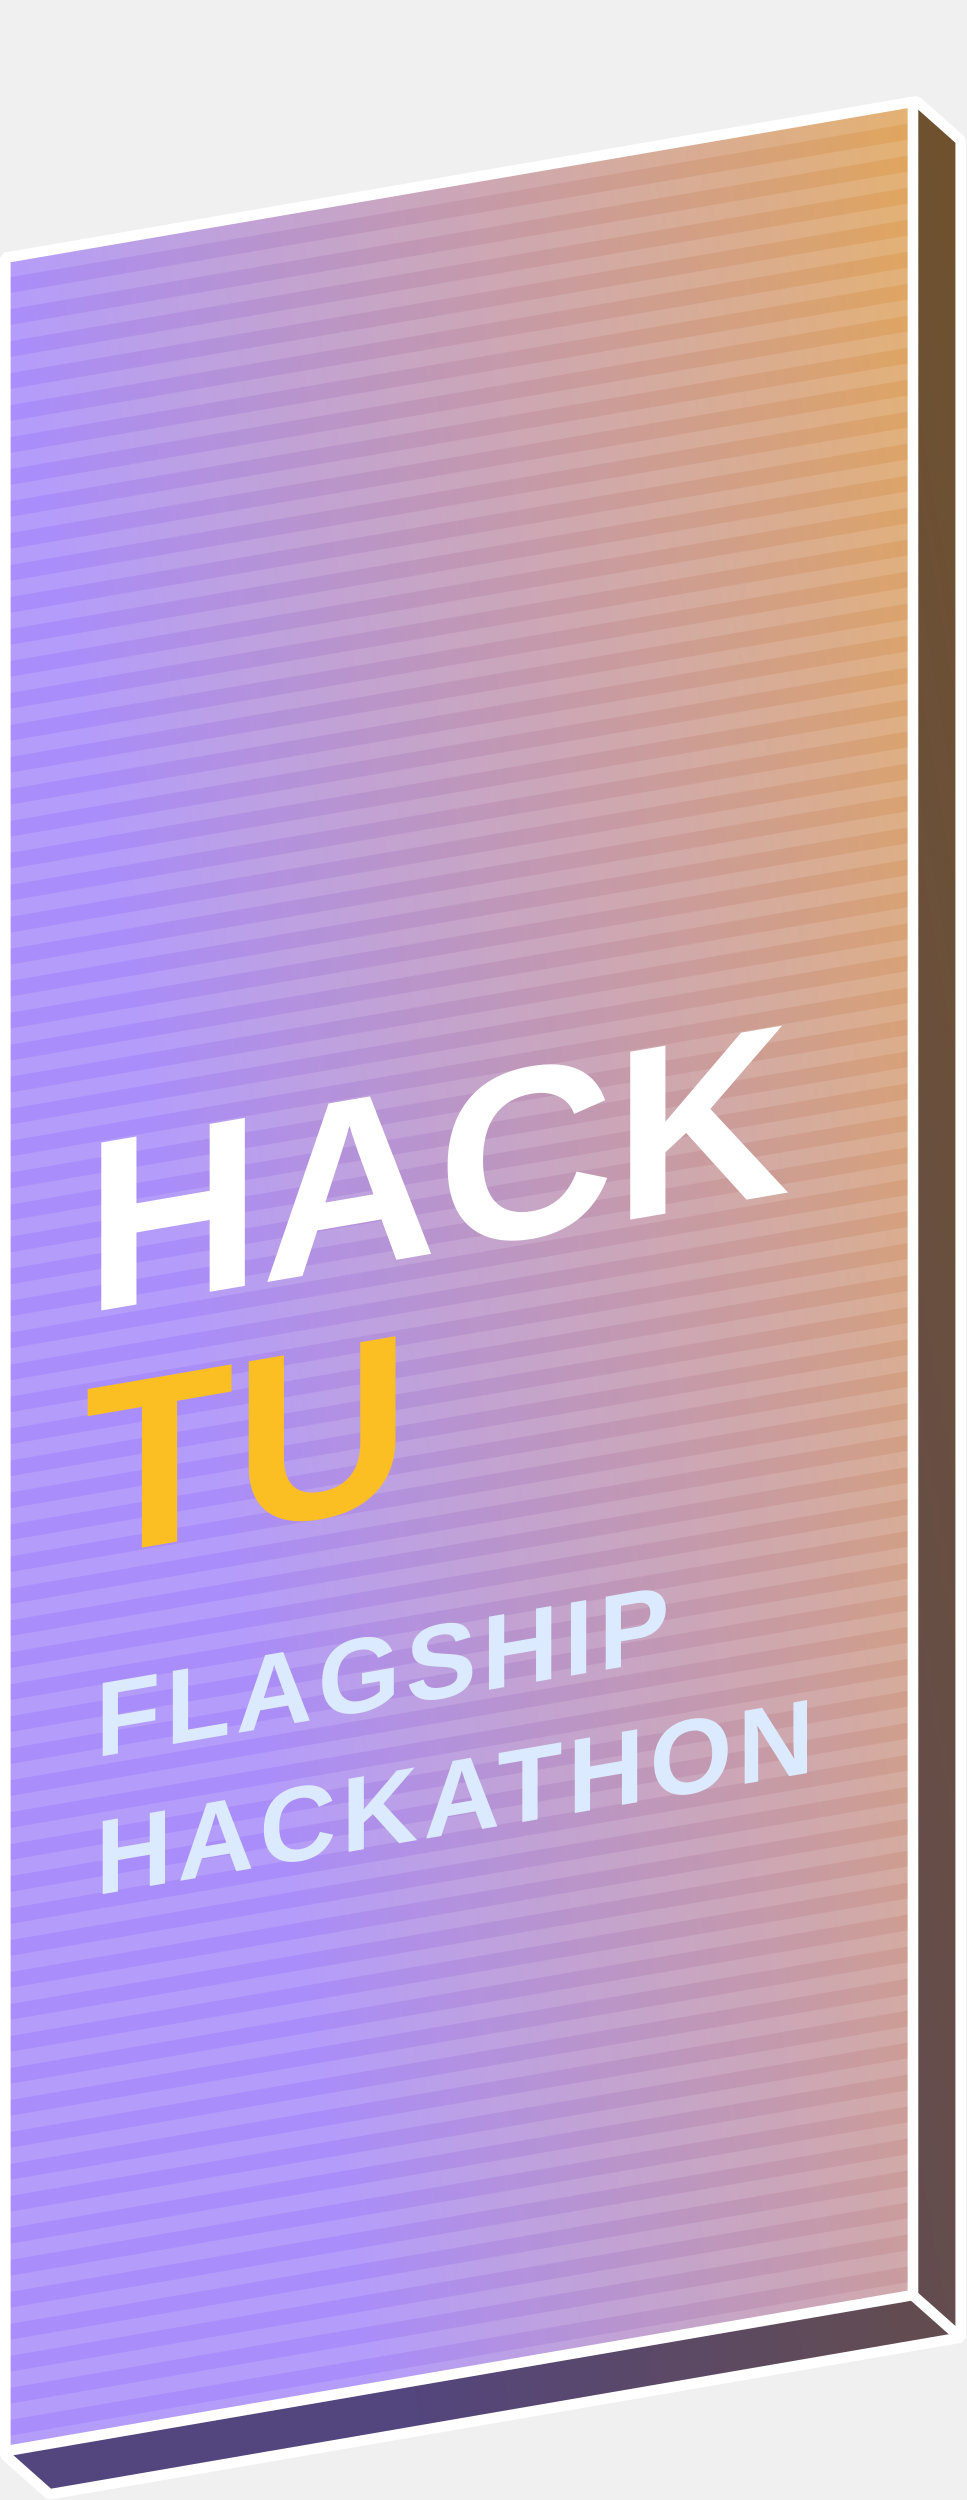
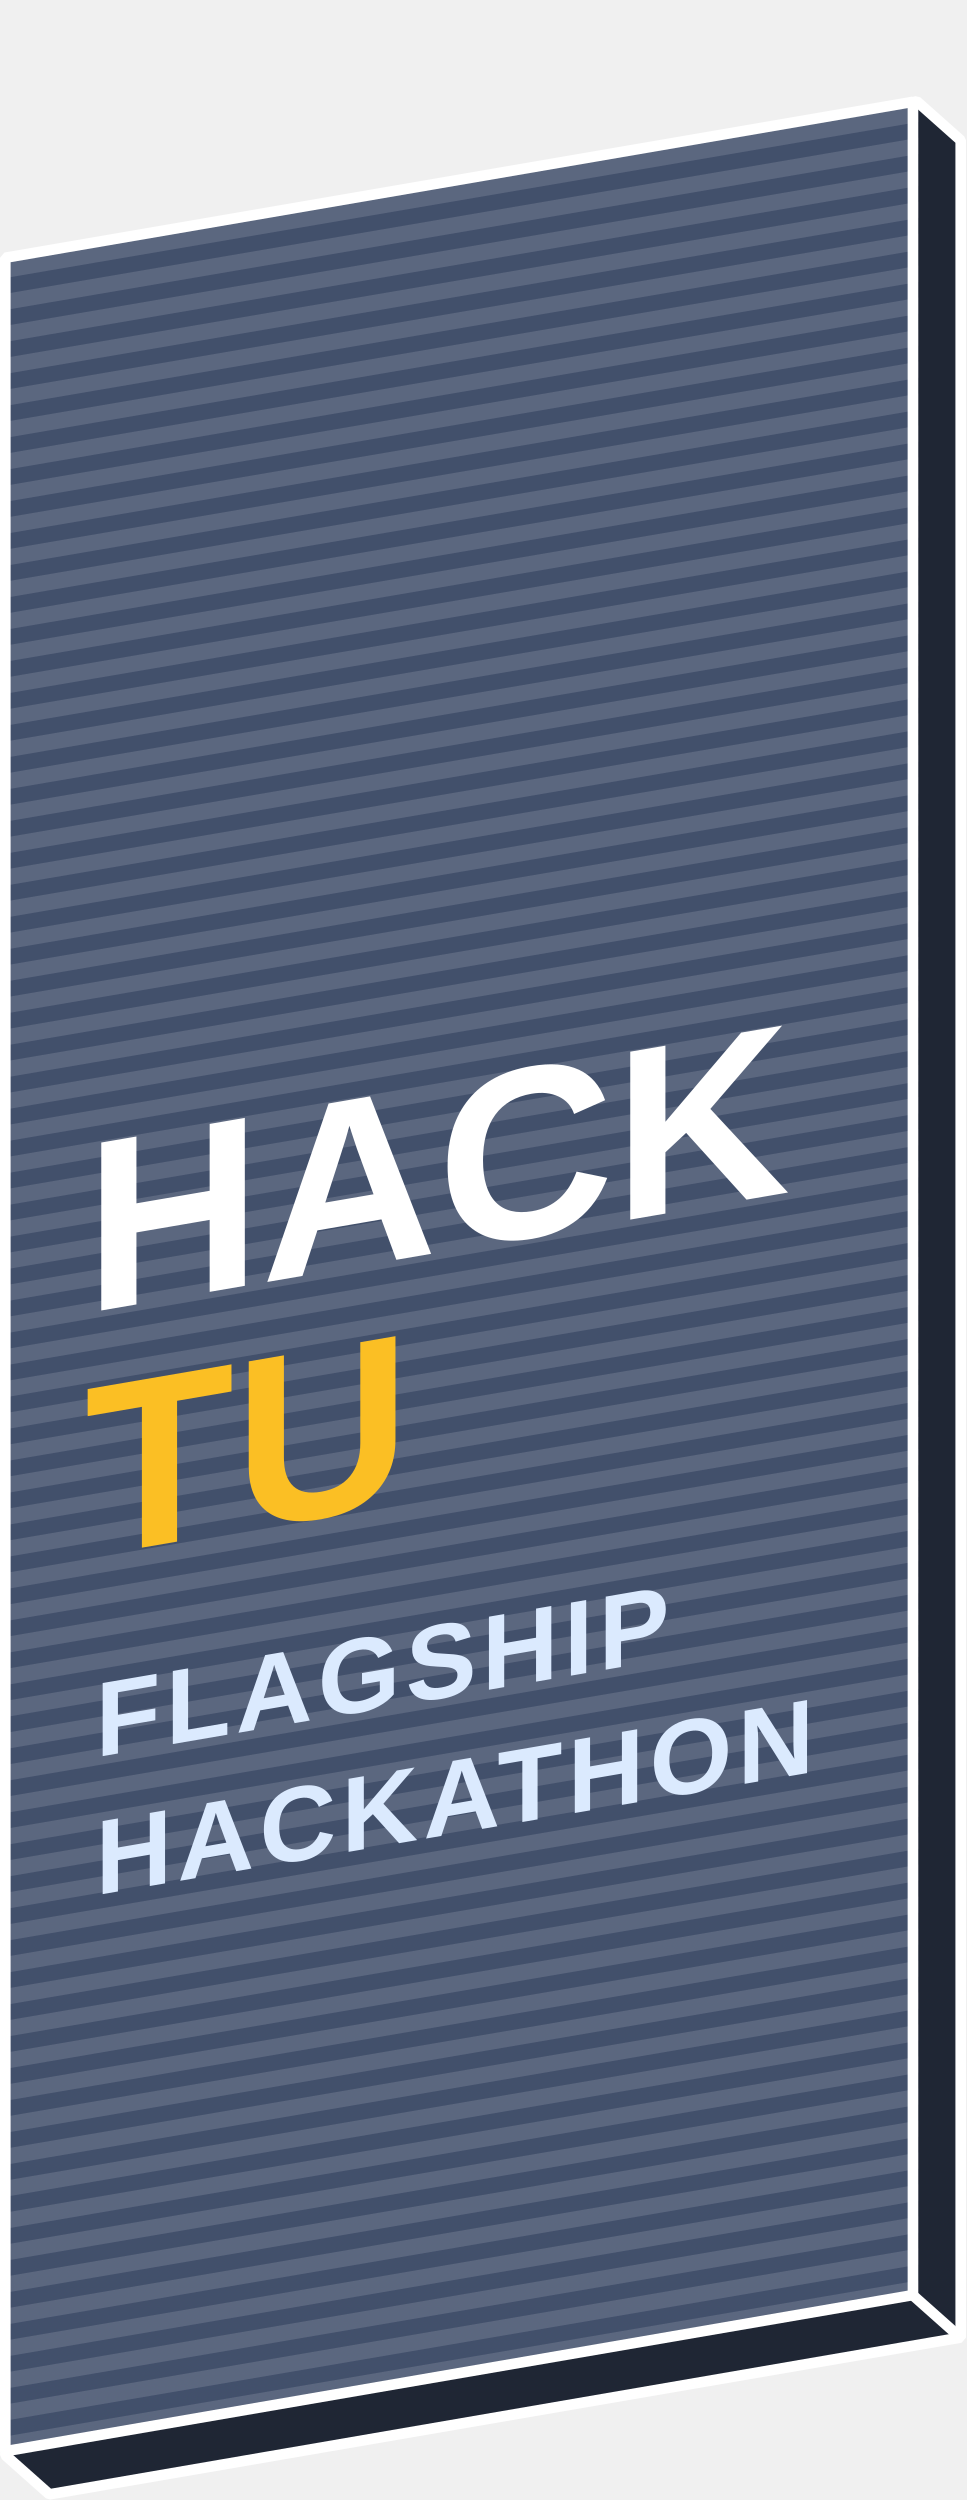
<svg xmlns="http://www.w3.org/2000/svg" xmlns:xlink="http://www.w3.org/1999/xlink" fill="none" height="471" viewBox="0 0 182 471" width="182">
  <linearGradient id="a">
-     <stop offset="0" stop-color="#a78bfa" />
-     <stop offset="1" stop-color="#e0a458" />
+     <stop offset="0" stop-color="#3E4C68" />
+     <stop offset="1" stop-color="#3E4C68" />
  </linearGradient>
  <linearGradient id="b" gradientUnits="userSpaceOnUse" x1="9" x2="182.013" xlink:href="#a" y1="56.145" y2="26.073" />
  <linearGradient id="c" gradientUnits="userSpaceOnUse" x1="0" x2="173.013" xlink:href="#a" y1="48.145" y2="18.073" />
  <clipPath id="d">
    <path d="m0 0h173v460.721h-173z" />
  </clipPath>
  <path d="m172.721 19.09 8.279 7.359v413.939l-171.695 29.545-8.295-7.373 8.973-406.043z" fill="url(#b)" />
  <path d="m172.721 19.09 8.279 7.359v413.939l-171.695 29.545-8.295-7.373 8.973-406.043z" fill="#000" fill-opacity=".5" />
  <g stroke="#fff">
    <path d="m172.721 19.09 8.279 7.359v413.939l-171.695 29.545-8.295-7.373 8.973-406.043z" stroke-linejoin="bevel" stroke-width="2" />
    <path d="m1 461.813v-413.253l171-29.374v413.202z" fill="url(#c)" stroke-linejoin="bevel" stroke-width="2" />
    <path d="m171.5 432 9 8" stroke-width="2" />
    <g clip-path="url(#d)" stroke-linejoin="bevel" stroke-width="3">
      <path d="m0 48.025 281-48.025" stroke-opacity=".02" />
      <path d="m0 51.025 281-48.025" stroke-opacity=".15" />
      <path d="m0 54.05 281-48.025" stroke-opacity=".02" />
      <path d="m0 57.05 281-48.025" stroke-opacity=".15" />
      <path d="m0 60.075 281-48.025" stroke-opacity=".02" />
      <path d="m0 63.075 281-48.025" stroke-opacity=".15" />
      <path d="m0 66.1 281-48.025" stroke-opacity=".02" />
      <path d="m0 69.1 281-48.025" stroke-opacity=".15" />
      <path d="m0 72.125 281-48.025" stroke-opacity=".02" />
      <path d="m0 75.125 281-48.025" stroke-opacity=".15" />
      <path d="m0 78.15 281-48.025" stroke-opacity=".02" />
      <path d="m0 81.15 281-48.025" stroke-opacity=".15" />
      <path d="m0 84.175 281-48.025" stroke-opacity=".02" />
      <path d="m0 87.175 281-48.025" stroke-opacity=".15" />
      <path d="m0 90.2 281-48.025" stroke-opacity=".02" />
      <path d="m0 93.2 281-48.025" stroke-opacity=".15" />
      <path d="m0 96.224 281-48.025" stroke-opacity=".02" />
      <path d="m0 99.224 281-48.025" stroke-opacity=".15" />
      <path d="m0 102.249 281-48.025" stroke-opacity=".02" />
      <path d="m0 105.249 281-48.025" stroke-opacity=".15" />
      <path d="m0 108.274 281-48.025" stroke-opacity=".02" />
      <path d="m0 111.274 281-48.025" stroke-opacity=".15" />
      <path d="m0 114.299 281-48.025" stroke-opacity=".02" />
      <path d="m0 117.299 281-48.025" stroke-opacity=".15" />
      <path d="m0 120.324 281-48.025" stroke-opacity=".02" />
      <path d="m0 123.324 281-48.025" stroke-opacity=".15" />
      <path d="m0 126.349 281-48.025" stroke-opacity=".02" />
      <path d="m0 129.349 281-48.025" stroke-opacity=".15" />
      <path d="m0 132.374 281-48.025" stroke-opacity=".02" />
      <path d="m0 135.374 281-48.025" stroke-opacity=".15" />
      <path d="m0 138.399 281-48.025" stroke-opacity=".02" />
      <path d="m0 141.399 281-48.025" stroke-opacity=".15" />
      <path d="m0 144.424 281-48.025" stroke-opacity=".02" />
      <path d="m0 147.424 281-48.025" stroke-opacity=".15" />
      <path d="m0 150.449 281-48.025" stroke-opacity=".02" />
      <path d="m0 153.449 281-48.025" stroke-opacity=".15" />
      <path d="m0 156.474 281-48.025" stroke-opacity=".02" />
      <path d="m0 159.474 281-48.025" stroke-opacity=".15" />
      <path d="m0 162.499 281-48.025" stroke-opacity=".02" />
      <path d="m0 165.499 281-48.025" stroke-opacity=".15" />
      <path d="m0 168.524 281-48.025" stroke-opacity=".02" />
      <path d="m0 171.524 281-48.025" stroke-opacity=".15" />
      <path d="m0 174.549 281-48.025" stroke-opacity=".02" />
      <path d="m0 177.549 281-48.025" stroke-opacity=".15" />
      <path d="m0 180.574 281-48.025" stroke-opacity=".02" />
      <path d="m0 183.574 281-48.025" stroke-opacity=".15" />
      <path d="m0 186.598 281-48.025" stroke-opacity=".02" />
      <path d="m0 189.598 281-48.025" stroke-opacity=".15" />
      <path d="m0 192.623 281-48.025" stroke-opacity=".02" />
      <path d="m0 195.623 281-48.025" stroke-opacity=".15" />
      <path d="m0 198.648 281-48.025" stroke-opacity=".02" />
      <path d="m0 201.648 281-48.025" stroke-opacity=".15" />
      <path d="m0 204.673 281-48.025" stroke-opacity=".02" />
      <path d="m0 207.673 281-48.025" stroke-opacity=".15" />
      <path d="m0 210.698 281-48.025" stroke-opacity=".02" />
      <path d="m0 213.698 281-48.025" stroke-opacity=".15" />
      <path d="m0 216.723 281-48.025" stroke-opacity=".02" />
      <path d="m0 219.723 281-48.025" stroke-opacity=".15" />
      <path d="m0 222.748 281-48.025" stroke-opacity=".02" />
      <path d="m0 225.748 281-48.025" stroke-opacity=".15" />
      <path d="m0 228.773 281-48.025" stroke-opacity=".02" />
      <path d="m0 231.773 281-48.025" stroke-opacity=".15" />
      <path d="m0 234.798 281-48.025" stroke-opacity=".02" />
      <path d="m0 237.798 281-48.025" stroke-opacity=".15" />
      <path d="m0 240.823 281-48.025" stroke-opacity=".02" />
      <path d="m0 243.823 281-48.025" stroke-opacity=".15" />
      <path d="m0 246.848 281-48.025" stroke-opacity=".02" />
      <path d="m0 249.848 281-48.025" stroke-opacity=".15" />
      <path d="m0 252.873 281-48.025" stroke-opacity=".02" />
      <path d="m0 255.873 281-48.025" stroke-opacity=".15" />
      <path d="m0 258.898 281-48.025" stroke-opacity=".02" />
      <path d="m0 261.898 281-48.025" stroke-opacity=".15" />
      <path d="m0 264.923 281-48.025" stroke-opacity=".02" />
      <path d="m0 267.923 281-48.025" stroke-opacity=".15" />
      <path d="m0 270.948 281-48.025" stroke-opacity=".02" />
      <path d="m0 273.948 281-48.025" stroke-opacity=".15" />
      <path d="m0 276.972 281-48.024" stroke-opacity=".02" />
      <path d="m0 279.972 281-48.024" stroke-opacity=".15" />
      <path d="m0 282.997 281-48.025" stroke-opacity=".02" />
      <path d="m0 285.997 281-48.025" stroke-opacity=".15" />
      <path d="m0 289.022 281-48.025" stroke-opacity=".02" />
      <path d="m0 292.022 281-48.025" stroke-opacity=".15" />
      <path d="m0 295.047 281-48.025" stroke-opacity=".02" />
      <path d="m0 298.047 281-48.025" stroke-opacity=".15" />
      <path d="m0 301.072 281-48.025" stroke-opacity=".02" />
      <path d="m0 304.072 281-48.025" stroke-opacity=".15" />
      <path d="m0 307.097 281-48.025" stroke-opacity=".02" />
      <path d="m0 310.097 281-48.025" stroke-opacity=".15" />
      <path d="m0 313.122 281-48.025" stroke-opacity=".02" />
      <path d="m0 316.122 281-48.025" stroke-opacity=".15" />
      <path d="m0 319.147 281-48.025" stroke-opacity=".02" />
      <path d="m0 322.147 281-48.025" stroke-opacity=".15" />
      <path d="m0 325.172 281-48.025" stroke-opacity=".02" />
      <path d="m0 328.172 281-48.025" stroke-opacity=".15" />
      <path d="m0 331.197 281-48.025" stroke-opacity=".02" />
      <path d="m0 334.197 281-48.025" stroke-opacity=".15" />
      <path d="m0 337.222 281-48.025" stroke-opacity=".02" />
      <path d="m0 340.222 281-48.025" stroke-opacity=".15" />
      <path d="m0 343.247 281-48.025" stroke-opacity=".02" />
      <path d="m0 346.247 281-48.025" stroke-opacity=".15" />
      <path d="m0 349.272 281-48.025" stroke-opacity=".02" />
      <path d="m0 352.272 281-48.025" stroke-opacity=".15" />
      <path d="m0 355.297 281-48.025" stroke-opacity=".02" />
      <path d="m0 358.297 281-48.025" stroke-opacity=".15" />
      <path d="m0 361.322 281-48.025" stroke-opacity=".02" />
      <path d="m0 364.322 281-48.025" stroke-opacity=".15" />
      <path d="m0 367.346 281-48.024" stroke-opacity=".02" />
      <path d="m0 370.346 281-48.024" stroke-opacity=".15" />
      <path d="m0 373.371 281-48.025" stroke-opacity=".02" />
      <path d="m0 376.371 281-48.025" stroke-opacity=".15" />
      <path d="m0 379.396 281-48.025" stroke-opacity=".02" />
      <path d="m0 382.396 281-48.025" stroke-opacity=".15" />
      <path d="m0 385.421 281-48.025" stroke-opacity=".02" />
      <path d="m0 388.421 281-48.025" stroke-opacity=".15" />
      <path d="m0 391.446 281-48.025" stroke-opacity=".02" />
      <path d="m0 394.446 281-48.025" stroke-opacity=".15" />
      <path d="m0 397.471 281-48.025" stroke-opacity=".02" />
      <path d="m0 400.471 281-48.025" stroke-opacity=".15" />
      <path d="m0 403.496 281-48.025" stroke-opacity=".02" />
      <path d="m0 406.496 281-48.025" stroke-opacity=".15" />
      <path d="m0 409.521 281-48.025" stroke-opacity=".02" />
      <path d="m0 412.521 281-48.025" stroke-opacity=".15" />
      <path d="m0 415.546 281-48.025" stroke-opacity=".02" />
      <path d="m0 418.546 281-48.025" stroke-opacity=".15" />
      <path d="m0 421.571 281-48.025" stroke-opacity=".02" />
      <path d="m0 424.571 281-48.025" stroke-opacity=".15" />
      <path d="m0 427.596 281-48.025" stroke-opacity=".02" />
      <path d="m0 430.596 281-48.025" stroke-opacity=".15" />
      <path d="m0 433.621 281-48.025" stroke-opacity=".02" />
      <path d="m0 436.621 281-48.025" stroke-opacity=".15" />
      <path d="m0 439.646 281-48.025" stroke-opacity=".02" />
      <path d="m0 442.646 281-48.025" stroke-opacity=".15" />
      <path d="m0 445.67 281-48.024" stroke-opacity=".02" />
      <path d="m0 448.67 281-48.024" stroke-opacity=".15" />
      <path d="m0 451.696 281-48.025" stroke-opacity=".02" />
      <path d="m0 454.696 281-48.025" stroke-opacity=".15" />
      <path d="m0 457.72 281-48.024" stroke-opacity=".02" />
      <path d="m0 460.72 281-48.024" stroke-opacity=".15" />
    </g>
  </g>
  <g transform="matrix(1,-0.171778,0,1,0,0.17178)">
    <text x="16" y="250" font-family="'Arial','Helvetica Neue',Helvetica,sans-serif" font-size="46" font-weight="900" letter-spacing="0" fill="#FFFFFF">HACK</text>
    <text x="16" y="296" font-family="'Arial','Helvetica Neue',Helvetica,sans-serif" font-size="46" font-weight="900" letter-spacing="0" fill="#FBBF24">TU</text>
    <text x="18" y="334" font-family="'Arial','Helvetica Neue',Helvetica,sans-serif" font-size="20" font-weight="800" letter-spacing="1" fill="#DBEAFE">FLAGSHIP</text>
    <text x="18" y="360" font-family="'Arial','Helvetica Neue',Helvetica,sans-serif" font-size="20" font-weight="800" letter-spacing="1" fill="#DBEAFE">HACKATHON</text>
  </g>
</svg>
